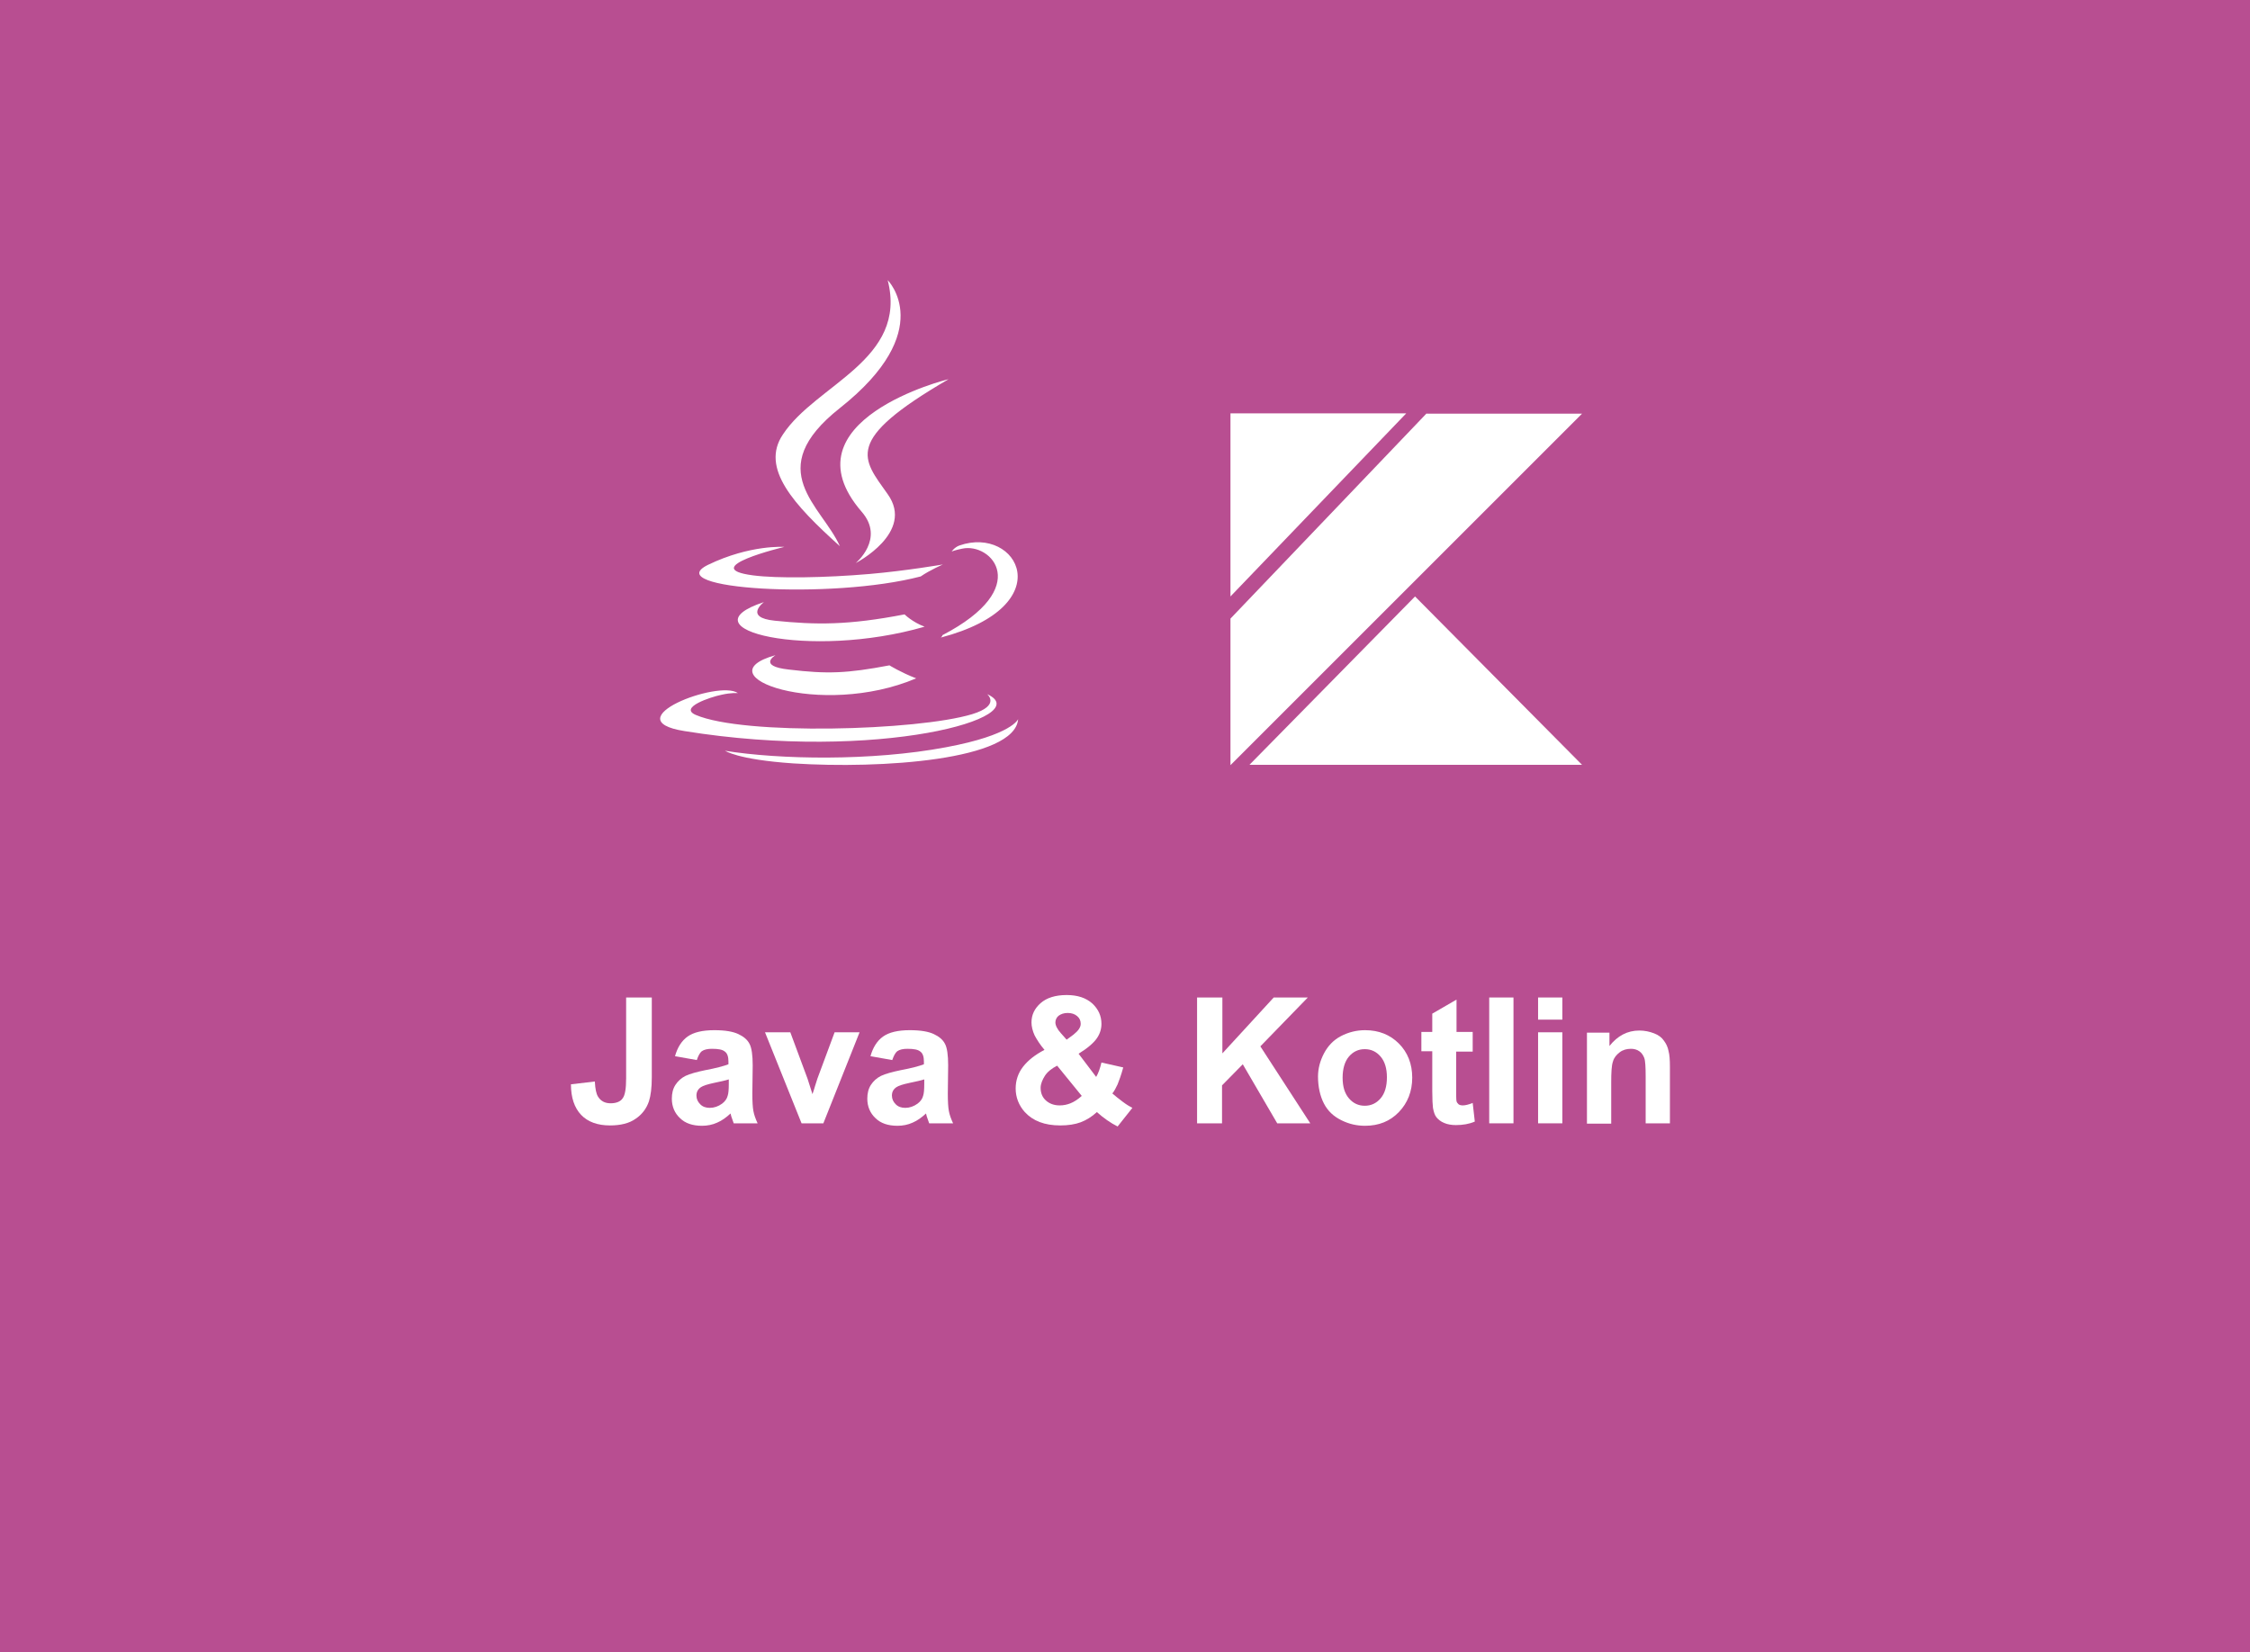
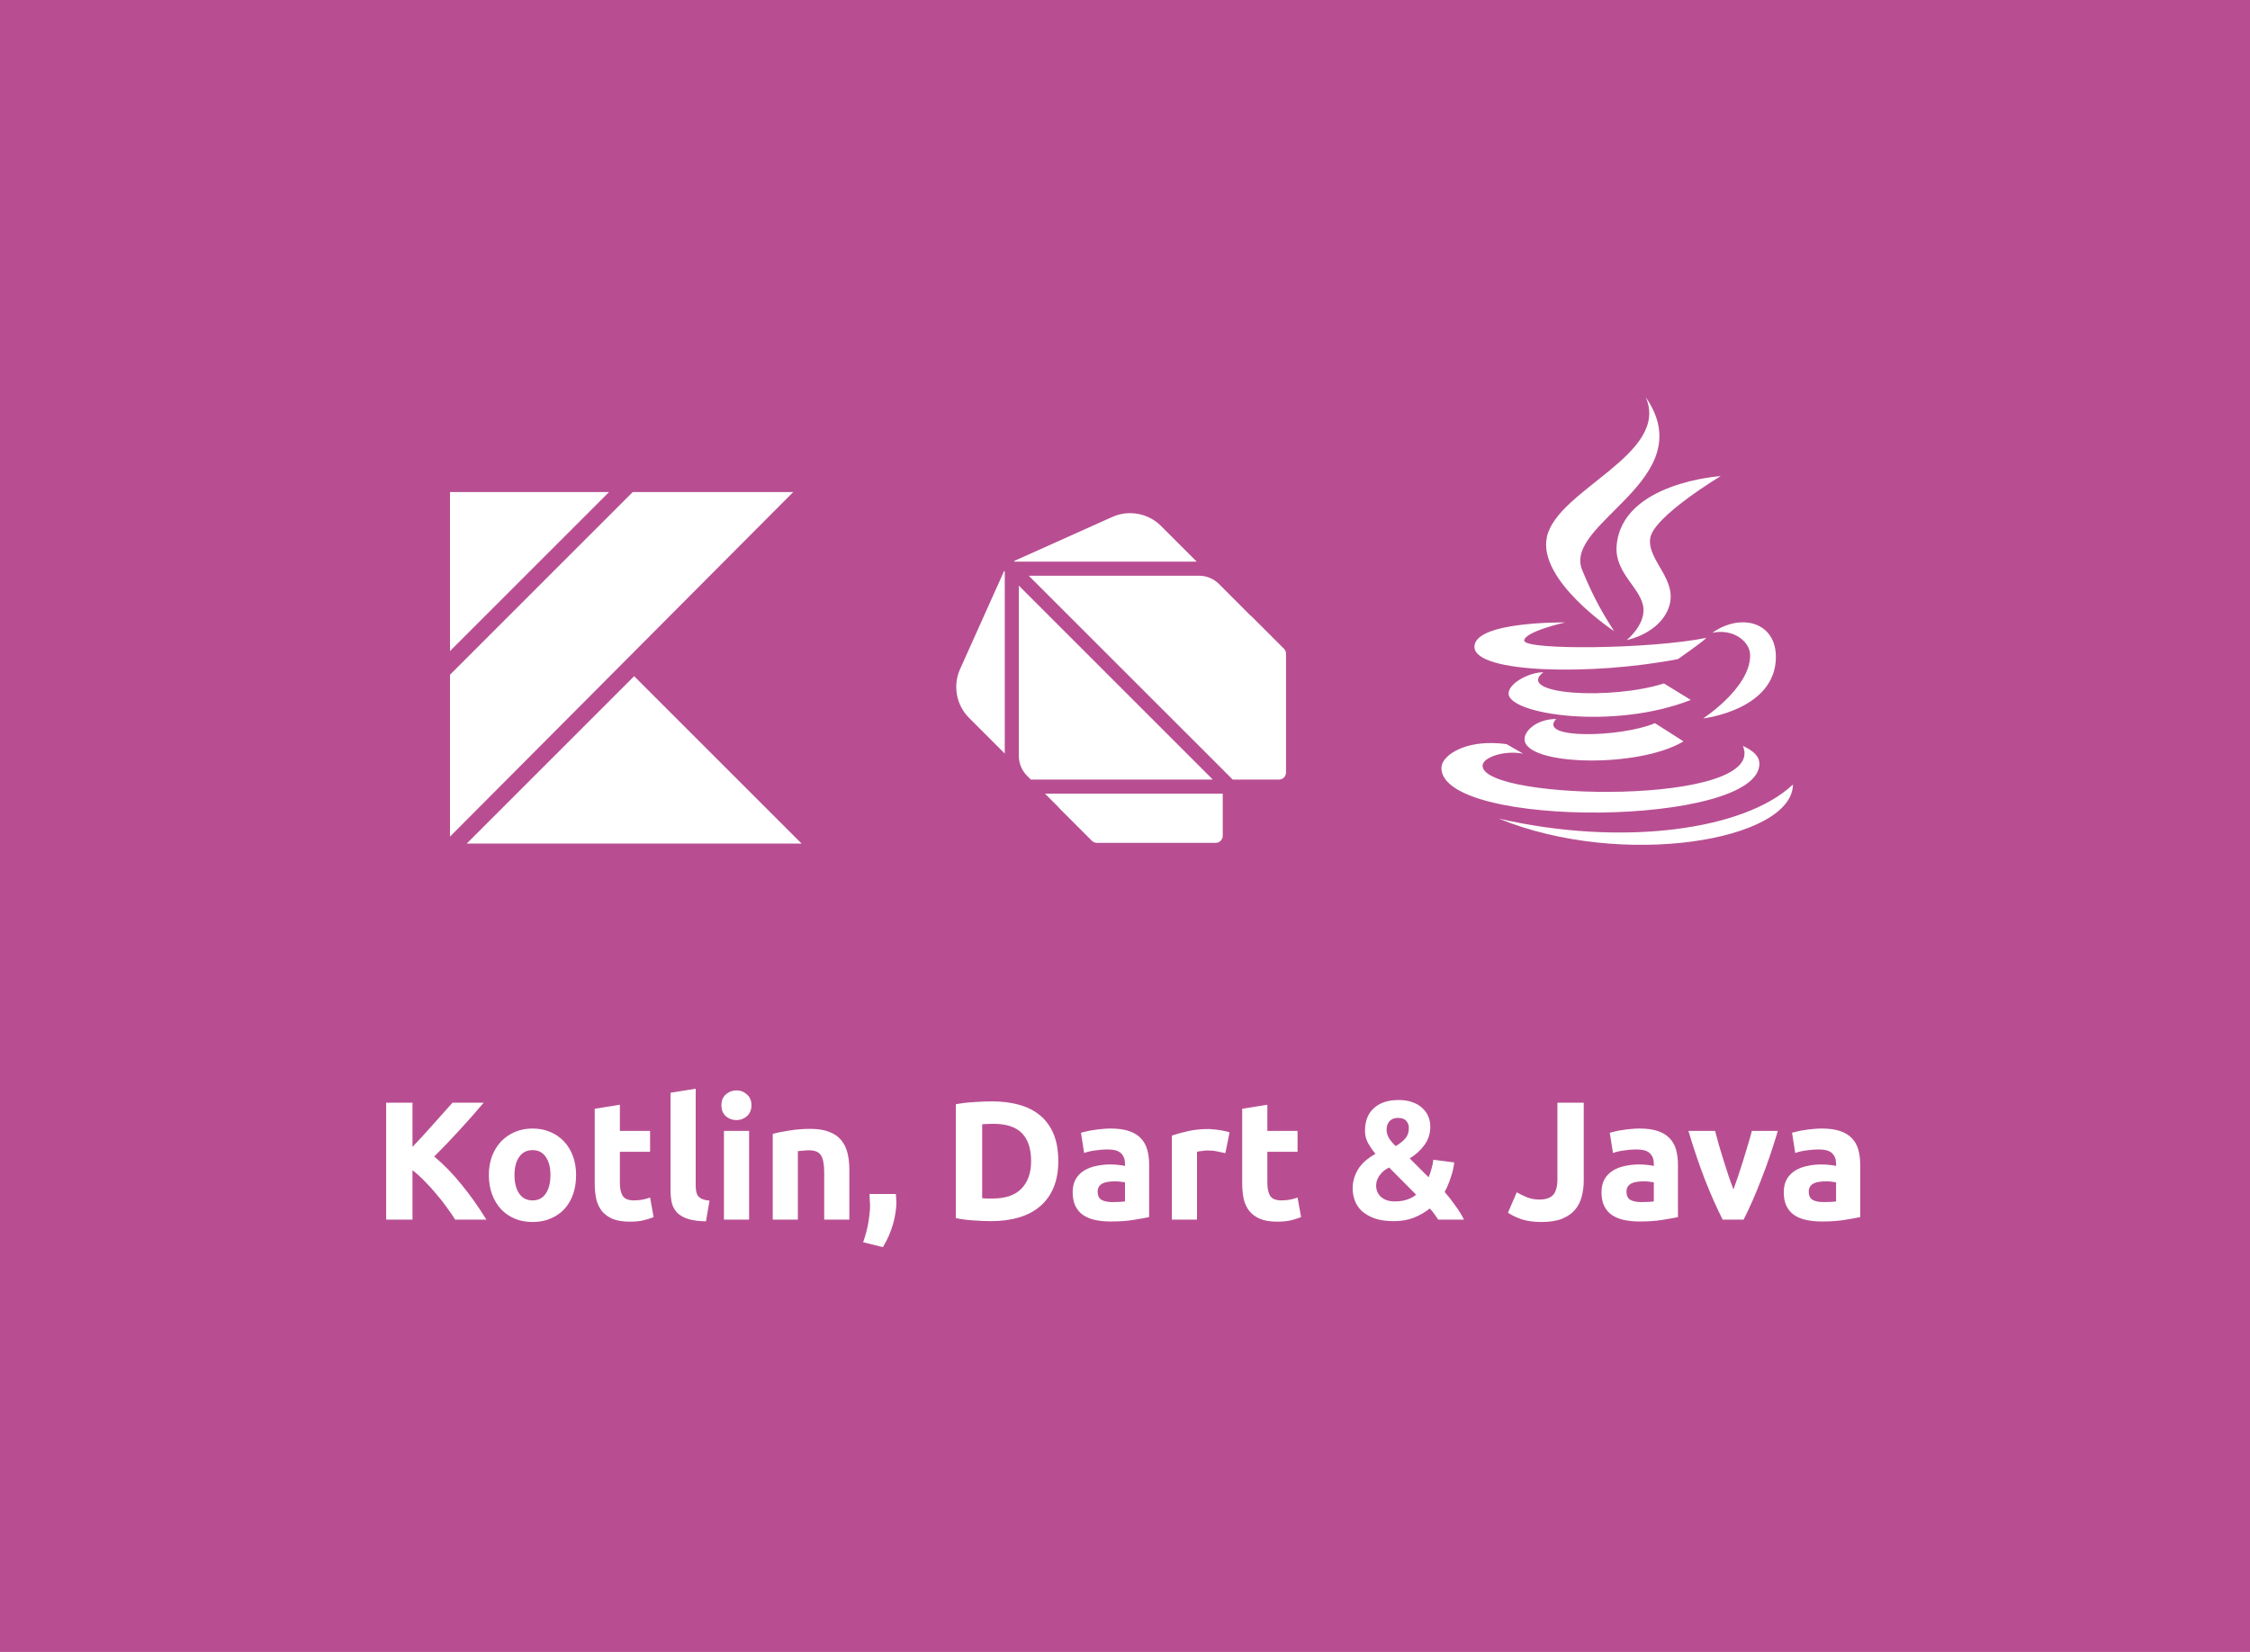
- <svg xmlns="http://www.w3.org/2000/svg" version="1.1" x="0px" y="0px" width="640px" height="470px" viewBox="0 0 640 470" style="enable-background:new 0 0 640 470;" xml:space="preserve">
-   <style type="text/css">
- 	.st0{fill:#B84E91;}
- 	.st1{fill:#FFFFFF;}
- 	.st2{fill-rule:evenodd;clip-rule:evenodd;fill:#FFFFFF;}
- 	.st3{fill:#E6E7E8;}
- 	.st4{fill:url(#SVGID_1_);stroke:#FFFFFF;stroke-width:5;stroke-miterlimit:10;}
- </style>
-   <g id="Layer_1">
-     <rect y="-85" class="st0" width="640" height="640" />
-     <path class="st1" d="M220.6,186.4c0,0-5.3,3.1,3.8,4.1c10.9,1.3,16.5,1.1,28.6-1.2c0,0,3.2,2,7.6,3.7   C233.5,204.5,199.4,192.3,220.6,186.4 M217.3,171.3c0,0-5.9,4.4,3.1,5.3c11.7,1.2,20.9,1.3,36.9-1.8c0,0,2.2,2.2,5.7,3.5   C230.3,187.8,193.9,179,217.3,171.3 M245.1,145.6c6.7,7.7-1.7,14.6-1.7,14.6s16.9-8.7,9.1-19.6c-7.2-10.2-12.8-15.2,17.3-32.7   C269.8,107.8,222.6,119.6,245.1,145.6 M280.8,197.5c0,0,3.9,3.2-4.3,5.7c-15.6,4.7-64.9,6.1-78.6,0.2c-4.9-2.1,4.3-5.1,7.2-5.7   c3-0.7,4.8-0.5,4.8-0.5c-5.5-3.9-35.4,7.6-15.2,10.8C249.8,216.9,295.1,204,280.8,197.5 M223.1,155.6c0,0-25.1,6-8.9,8.1   c6.8,0.9,20.5,0.7,33.2-0.4c10.4-0.9,20.8-2.7,20.8-2.7s-3.7,1.6-6.3,3.4c-25.5,6.7-74.6,3.6-60.5-3.3   C213.4,154.9,223.1,155.6,223.1,155.6 M268.1,180.7c25.9-13.5,13.9-26.4,5.6-24.6c-2,0.4-3,0.8-3,0.8s0.8-1.2,2.2-1.7   c16.5-5.8,29.2,17.1-5.3,26.2C267.6,181.4,268,181.1,268.1,180.7 M252.5,79.7c0,0,14.3,14.3-13.6,36.4c-22.4,17.7-5.1,27.8,0,39.3   c-13.1-11.8-22.7-22.2-16.2-31.8C232.1,109.3,258.3,102.4,252.5,79.7 M225.7,217.2c24.8,1.6,63-0.9,63.9-12.6c0,0-1.7,4.5-20.5,8   c-21.2,4-47.4,3.5-62.9,1C206.2,213.5,209.4,216.1,225.7,217.2" />
-     <path class="st1" d="M355.4,217.6l47.1-47.9l47.5,47.9H355.4z M350,117.6h50l-50,52.1V117.6z M405.8,117.6L350,176v41.7l50-50   l50-50H405.8z" />
-     <g>
-       <path class="st1" d="M178.2,283.8h7.2v22.7c0,3-0.3,5.2-0.8,6.8c-0.7,2.1-2,3.8-3.8,5c-1.8,1.3-4.3,1.9-7.3,1.9    c-3.5,0-6.3-1-8.2-3s-2.9-4.9-2.9-8.7l6.8-0.8c0.1,2.1,0.4,3.5,0.9,4.3c0.8,1.3,2,1.9,3.6,1.9c1.6,0,2.8-0.5,3.4-1.4    c0.7-0.9,1-2.8,1-5.7V283.8z" />
-       <path class="st1" d="M198.2,301.6l-6.2-1.1c0.7-2.5,1.9-4.4,3.6-5.6c1.7-1.2,4.2-1.8,7.6-1.8c3.1,0,5.3,0.4,6.8,1.1    c1.5,0.7,2.6,1.6,3.2,2.8c0.6,1.1,0.9,3.2,0.9,6.1l-0.1,8c0,2.3,0.1,4,0.3,5c0.2,1.1,0.6,2.2,1.2,3.5h-6.8c-0.2-0.5-0.4-1.1-0.7-2    c-0.1-0.4-0.2-0.7-0.2-0.8c-1.2,1.1-2.4,2-3.8,2.6c-1.3,0.6-2.8,0.9-4.3,0.9c-2.7,0-4.8-0.7-6.3-2.2c-1.5-1.4-2.3-3.3-2.3-5.5    c0-1.5,0.3-2.8,1-3.9c0.7-1.1,1.7-2,2.9-2.6c1.3-0.6,3.1-1.1,5.5-1.6c3.2-0.6,5.4-1.2,6.7-1.7V302c0-1.3-0.3-2.3-1-2.8    c-0.7-0.6-1.9-0.8-3.7-0.8c-1.2,0-2.2,0.2-2.9,0.7C199.1,299.5,198.6,300.4,198.2,301.6z M207.3,307.1c-0.9,0.3-2.3,0.6-4.2,1    c-1.9,0.4-3.1,0.8-3.7,1.2c-0.9,0.6-1.3,1.4-1.3,2.4c0,1,0.4,1.8,1.1,2.5c0.7,0.7,1.6,1,2.7,1c1.2,0,2.4-0.4,3.5-1.2    c0.8-0.6,1.4-1.4,1.6-2.3c0.2-0.6,0.3-1.7,0.3-3.3V307.1z" />
-       <path class="st1" d="M228,319.6l-10.4-25.9h7.2l4.9,13.2l1.4,4.4c0.4-1.1,0.6-1.9,0.7-2.2c0.2-0.7,0.5-1.5,0.7-2.2l4.9-13.2h7.1    l-10.3,25.9H228z" />
-       <path class="st1" d="M253.8,301.6l-6.2-1.1c0.7-2.5,1.9-4.4,3.6-5.6c1.7-1.2,4.2-1.8,7.6-1.8c3.1,0,5.3,0.4,6.8,1.1    c1.5,0.7,2.6,1.6,3.2,2.8c0.6,1.1,0.9,3.2,0.9,6.1l-0.1,8c0,2.3,0.1,4,0.3,5c0.2,1.1,0.6,2.2,1.2,3.5h-6.8c-0.2-0.5-0.4-1.1-0.7-2    c-0.1-0.4-0.2-0.7-0.2-0.8c-1.2,1.1-2.4,2-3.8,2.6c-1.3,0.6-2.8,0.9-4.3,0.9c-2.7,0-4.8-0.7-6.3-2.2c-1.5-1.4-2.3-3.3-2.3-5.5    c0-1.5,0.3-2.8,1-3.9c0.7-1.1,1.7-2,2.9-2.6c1.3-0.6,3.1-1.1,5.5-1.6c3.2-0.6,5.4-1.2,6.7-1.7V302c0-1.3-0.3-2.3-1-2.8    c-0.7-0.6-1.9-0.8-3.7-0.8c-1.2,0-2.2,0.2-2.9,0.7C254.7,299.5,254.2,300.4,253.8,301.6z M262.9,307.1c-0.9,0.3-2.3,0.6-4.2,1    c-1.9,0.4-3.1,0.8-3.7,1.2c-0.9,0.6-1.3,1.4-1.3,2.4c0,1,0.4,1.8,1.1,2.5c0.7,0.7,1.6,1,2.7,1c1.2,0,2.4-0.4,3.5-1.2    c0.8-0.6,1.4-1.4,1.6-2.3c0.2-0.6,0.3-1.7,0.3-3.3V307.1z" />
-       <path class="st1" d="M322.1,315.2l-4.2,5.3c-2-1-4-2.4-5.9-4.1c-1.4,1.3-3,2.3-4.6,2.9c-1.6,0.6-3.6,0.9-5.8,0.9    c-4.5,0-7.8-1.3-10.1-3.8c-1.7-1.9-2.6-4.2-2.6-6.7c0-2.3,0.7-4.4,2.1-6.2s3.4-3.4,6.1-4.8c-1.2-1.4-2.1-2.8-2.8-4.1    c-0.6-1.3-0.9-2.6-0.9-3.7c0-2.2,0.9-4,2.6-5.5c1.7-1.5,4.2-2.3,7.4-2.3c3.1,0,5.5,0.8,7.3,2.4c1.7,1.6,2.6,3.5,2.6,5.8    c0,1.4-0.4,2.8-1.3,4.1c-0.9,1.3-2.6,2.8-5.2,4.4l5,6.6c0.6-1,1.1-2.4,1.5-4.1l6.2,1.4c-0.6,2.2-1.2,3.8-1.6,4.8    c-0.5,1-0.9,1.9-1.5,2.6c0.8,0.7,1.8,1.5,3,2.4C320.6,314.4,321.5,314.9,322.1,315.2z M300.7,303.2c-1.6,0.8-2.8,1.8-3.5,2.9    s-1.2,2.3-1.2,3.4c0,1.5,0.5,2.7,1.5,3.6c1,0.9,2.3,1.4,3.9,1.4c1.1,0,2.1-0.2,3.1-0.6c1-0.4,2.1-1.1,3.2-2.1L300.7,303.2z     M303.4,295.8l1.9-1.4c1.4-1.1,2.1-2.1,2.1-3.1c0-0.9-0.3-1.6-1-2.2c-0.7-0.6-1.6-0.9-2.7-0.9c-1.1,0-1.9,0.3-2.6,0.8    c-0.6,0.5-0.9,1.2-0.9,1.9c0,0.8,0.5,1.9,1.6,3.1L303.4,295.8z" />
-       <path class="st1" d="M340.5,319.6v-35.8h7.2v15.9l14.6-15.9h9.7l-13.5,13.9l14.2,21.9h-9.4l-9.8-16.8l-5.9,6v10.8H340.5z" />
-       <path class="st1" d="M374.9,306.3c0-2.3,0.6-4.5,1.7-6.6c1.1-2.1,2.7-3.8,4.8-4.9c2.1-1.1,4.4-1.7,6.9-1.7c3.9,0,7.1,1.3,9.6,3.8    c2.5,2.5,3.8,5.8,3.8,9.7c0,3.9-1.3,7.2-3.8,9.8c-2.5,2.6-5.7,3.9-9.6,3.9c-2.4,0-4.6-0.5-6.8-1.6c-2.2-1.1-3.8-2.6-4.9-4.7    S374.9,309.2,374.9,306.3z M381.9,306.6c0,2.6,0.6,4.5,1.8,5.9s2.7,2.1,4.5,2.1c1.8,0,3.3-0.7,4.5-2.1c1.2-1.4,1.8-3.4,1.8-6    c0-2.5-0.6-4.5-1.8-5.9c-1.2-1.4-2.7-2.1-4.5-2.1c-1.8,0-3.3,0.7-4.5,2.1S381.9,304.1,381.9,306.6z" />
-       <path class="st1" d="M418.9,293.7v5.5h-4.7v10.4c0,2.1,0,3.3,0.1,3.7c0.1,0.4,0.3,0.6,0.6,0.9c0.3,0.2,0.7,0.3,1.2,0.3    c0.6,0,1.6-0.2,2.8-0.7l0.6,5.3c-1.6,0.7-3.4,1-5.4,1c-1.2,0-2.4-0.2-3.3-0.6c-1-0.4-1.7-1-2.2-1.6s-0.8-1.6-1-2.7    c-0.1-0.8-0.2-2.4-0.2-4.8v-11.3h-3.1v-5.5h3.1v-5.2l6.9-4v9.2H418.9z" />
-       <path class="st1" d="M423.6,319.6v-35.8h6.9v35.8H423.6z" />
-       <path class="st1" d="M437.5,290.1v-6.3h6.9v6.3H437.5z M437.5,319.6v-25.9h6.9v25.9H437.5z" />
-       <path class="st1" d="M475,319.6h-6.9v-13.2c0-2.8-0.1-4.6-0.4-5.4c-0.3-0.8-0.8-1.5-1.4-1.9c-0.7-0.5-1.5-0.7-2.4-0.7    c-1.2,0-2.3,0.3-3.2,1c-0.9,0.7-1.6,1.5-1.9,2.6c-0.4,1.1-0.5,3.1-0.5,6v11.7h-6.9v-25.9h6.4v3.8c2.3-2.9,5.1-4.4,8.5-4.4    c1.5,0,2.9,0.3,4.2,0.8c1.3,0.5,2.2,1.2,2.8,2.1c0.6,0.8,1.1,1.8,1.3,2.9c0.3,1.1,0.4,2.6,0.4,4.6V319.6z" />
-     </g>
+ <svg xmlns="http://www.w3.org/2000/svg" width="640" height="470" viewBox="0 0 640 470" fill="none">
+   <g clip-path="url(#clip0_1_2)">
+     <path d="M640 0H0V470H640V0Z" fill="#B84E91" />
+     <path d="M129.472 347C128.8 345.912 128 344.744 127.072 343.496C126.176 342.216 125.184 340.952 124.096 339.704C123.04 338.424 121.936 337.208 120.784 336.056C119.632 334.872 118.48 333.832 117.328 332.936V347H109.84V313.736H117.328V326.312C119.28 324.264 121.232 322.136 123.184 319.928C125.168 317.688 127.008 315.624 128.704 313.736H137.584C135.312 316.424 133.024 319.016 130.72 321.512C128.448 324.008 126.048 326.52 123.52 329.048C126.176 331.256 128.736 333.88 131.2 336.92C133.696 339.96 136.08 343.32 138.352 347H129.472ZM163.867 334.328C163.867 336.312 163.579 338.136 163.003 339.8C162.427 341.432 161.595 342.84 160.507 344.024C159.419 345.176 158.107 346.072 156.571 346.712C155.067 347.352 153.371 347.672 151.483 347.672C149.627 347.672 147.931 347.352 146.395 346.712C144.891 346.072 143.595 345.176 142.507 344.024C141.419 342.84 140.571 341.432 139.963 339.8C139.355 338.136 139.051 336.312 139.051 334.328C139.051 332.344 139.355 330.536 139.963 328.904C140.603 327.272 141.467 325.88 142.555 324.728C143.675 323.576 144.987 322.68 146.491 322.04C148.027 321.4 149.691 321.08 151.483 321.08C153.307 321.08 154.971 321.4 156.475 322.04C158.011 322.68 159.323 323.576 160.411 324.728C161.499 325.88 162.347 327.272 162.955 328.904C163.563 330.536 163.867 332.344 163.867 334.328ZM156.571 334.328C156.571 332.12 156.123 330.392 155.227 329.144C154.363 327.864 153.115 327.224 151.483 327.224C149.851 327.224 148.587 327.864 147.691 329.144C146.795 330.392 146.347 332.12 146.347 334.328C146.347 336.536 146.795 338.296 147.691 339.608C148.587 340.888 149.851 341.528 151.483 341.528C153.115 341.528 154.363 340.888 155.227 339.608C156.123 338.296 156.571 336.536 156.571 334.328ZM169.167 315.464L176.319 314.312V321.752H184.911V327.704H176.319V336.584C176.319 338.088 176.575 339.288 177.087 340.184C177.631 341.08 178.703 341.528 180.303 341.528C181.071 341.528 181.855 341.464 182.655 341.336C183.487 341.176 184.239 340.968 184.911 340.712L185.919 346.28C185.055 346.632 184.095 346.936 183.039 347.192C181.983 347.448 180.687 347.576 179.151 347.576C177.199 347.576 175.583 347.32 174.303 346.808C173.023 346.264 171.999 345.528 171.231 344.6C170.463 343.64 169.919 342.488 169.599 341.144C169.311 339.8 169.167 338.312 169.167 336.68V315.464ZM200.815 347.48C198.735 347.448 197.039 347.224 195.727 346.808C194.447 346.392 193.423 345.816 192.655 345.08C191.919 344.312 191.407 343.4 191.119 342.344C190.863 341.256 190.735 340.04 190.735 338.696V310.904L197.887 309.752V337.256C197.887 337.896 197.935 338.472 198.031 338.984C198.127 339.496 198.303 339.928 198.559 340.28C198.847 340.632 199.247 340.92 199.759 341.144C200.271 341.368 200.959 341.512 201.823 341.576L200.815 347.48ZM213.075 347H205.923V321.752H213.075V347ZM213.747 314.456C213.747 315.768 213.315 316.808 212.451 317.576C211.619 318.312 210.627 318.68 209.475 318.68C208.323 318.68 207.315 318.312 206.451 317.576C205.619 316.808 205.203 315.768 205.203 314.456C205.203 313.144 205.619 312.12 206.451 311.384C207.315 310.616 208.323 310.232 209.475 310.232C210.627 310.232 211.619 310.616 212.451 311.384C213.315 312.12 213.747 313.144 213.747 314.456ZM219.798 322.616C221.014 322.264 222.582 321.944 224.502 321.656C226.422 321.336 228.438 321.176 230.549 321.176C232.694 321.176 234.47 321.464 235.878 322.04C237.318 322.584 238.454 323.368 239.286 324.392C240.118 325.416 240.71 326.632 241.062 328.04C241.414 329.448 241.59 331.016 241.59 332.744V347H234.438V333.608C234.438 331.304 234.134 329.672 233.526 328.712C232.918 327.752 231.782 327.272 230.118 327.272C229.606 327.272 229.062 327.304 228.486 327.368C227.91 327.4 227.398 327.448 226.95 327.512V347H219.798V322.616ZM254.831 339.704C254.895 340.472 254.927 341.016 254.927 341.336C254.959 341.656 254.975 341.928 254.975 342.152C254.975 343.112 254.879 344.136 254.687 345.224C254.527 346.28 254.287 347.352 253.967 348.44C253.647 349.528 253.247 350.616 252.767 351.704C252.287 352.792 251.743 353.832 251.135 354.824L245.519 353.432C246.255 351.32 246.767 349.336 247.055 347.48C247.343 345.624 247.487 344.088 247.487 342.872C247.487 342.68 247.471 342.44 247.439 342.152C247.439 341.832 247.423 341.512 247.391 341.192C247.391 340.872 247.375 340.568 247.343 340.28C247.343 339.992 247.343 339.8 247.343 339.704H254.831ZM279.375 340.904C279.727 340.936 280.127 340.968 280.575 341C281.055 341 281.615 341 282.255 341C285.999 341 288.767 340.056 290.559 338.168C292.383 336.28 293.295 333.672 293.295 330.344C293.295 326.856 292.431 324.216 290.703 322.424C288.975 320.632 286.239 319.736 282.495 319.736C281.983 319.736 281.455 319.752 280.911 319.784C280.367 319.784 279.855 319.816 279.375 319.88V340.904ZM301.023 330.344C301.023 333.224 300.575 335.736 299.679 337.88C298.783 340.024 297.503 341.8 295.839 343.208C294.207 344.616 292.207 345.672 289.839 346.376C287.471 347.08 284.815 347.432 281.871 347.432C280.527 347.432 278.959 347.368 277.167 347.24C275.375 347.144 273.615 346.92 271.887 346.568V314.168C273.615 313.848 275.407 313.64 277.263 313.544C279.151 313.416 280.767 313.352 282.111 313.352C284.959 313.352 287.535 313.672 289.839 314.312C292.175 314.952 294.175 315.96 295.839 317.336C297.503 318.712 298.783 320.472 299.679 322.616C300.575 324.76 301.023 327.336 301.023 330.344ZM316.446 342.008C317.15 342.008 317.822 341.992 318.462 341.96C319.102 341.928 319.614 341.88 319.998 341.816V336.392C319.71 336.328 319.278 336.264 318.702 336.2C318.126 336.136 317.598 336.104 317.118 336.104C316.446 336.104 315.806 336.152 315.198 336.248C314.622 336.312 314.11 336.456 313.662 336.68C313.214 336.904 312.862 337.208 312.606 337.592C312.35 337.976 312.222 338.456 312.222 339.032C312.222 340.152 312.59 340.936 313.326 341.384C314.094 341.8 315.134 342.008 316.446 342.008ZM315.87 321.08C317.982 321.08 319.742 321.32 321.15 321.8C322.558 322.28 323.678 322.968 324.51 323.864C325.374 324.76 325.982 325.848 326.334 327.128C326.686 328.408 326.862 329.832 326.862 331.4V346.28C325.838 346.504 324.414 346.76 322.59 347.048C320.766 347.368 318.558 347.528 315.966 347.528C314.334 347.528 312.846 347.384 311.502 347.096C310.19 346.808 309.054 346.344 308.094 345.704C307.134 345.032 306.398 344.168 305.886 343.112C305.374 342.056 305.118 340.76 305.118 339.224C305.118 337.752 305.406 336.504 305.982 335.48C306.59 334.456 307.39 333.64 308.382 333.032C309.374 332.424 310.51 331.992 311.79 331.736C313.07 331.448 314.398 331.304 315.773 331.304C316.702 331.304 317.518 331.352 318.222 331.448C318.958 331.512 319.55 331.608 319.998 331.736V331.064C319.998 329.848 319.63 328.872 318.894 328.136C318.158 327.4 316.878 327.032 315.054 327.032C313.838 327.032 312.638 327.128 311.454 327.32C310.27 327.48 309.246 327.72 308.382 328.04L307.47 322.28C307.886 322.152 308.398 322.024 309.006 321.896C309.646 321.736 310.334 321.608 311.07 321.512C311.806 321.384 312.574 321.288 313.374 321.224C314.206 321.128 315.038 321.08 315.87 321.08ZM348.545 328.088C347.905 327.928 347.153 327.768 346.289 327.608C345.425 327.416 344.497 327.32 343.505 327.32C343.057 327.32 342.513 327.368 341.873 327.464C341.265 327.528 340.801 327.608 340.481 327.704V347H333.329V323.096C334.609 322.648 336.113 322.232 337.841 321.848C339.601 321.432 341.553 321.224 343.697 321.224C344.081 321.224 344.545 321.256 345.089 321.32C345.633 321.352 346.177 321.416 346.721 321.512C347.265 321.576 347.809 321.672 348.353 321.8C348.897 321.896 349.361 322.024 349.745 322.184L348.545 328.088ZM353.339 315.464L360.491 314.312V321.752H369.083V327.704H360.491V336.584C360.491 338.088 360.747 339.288 361.259 340.184C361.803 341.08 362.875 341.528 364.475 341.528C365.243 341.528 366.027 341.464 366.827 341.336C367.659 341.176 368.411 340.968 369.083 340.712L370.091 346.28C369.227 346.632 368.267 346.936 367.211 347.192C366.155 347.448 364.859 347.576 363.323 347.576C361.371 347.576 359.755 347.32 358.475 346.808C357.195 346.264 356.171 345.528 355.403 344.6C354.635 343.64 354.091 342.488 353.771 341.144C353.483 339.8 353.339 338.312 353.339 336.68V315.464ZM384.758 338.168C384.758 336.952 384.934 335.848 385.286 334.856C385.638 333.832 386.102 332.92 386.678 332.12C387.286 331.288 387.974 330.568 388.742 329.96C389.542 329.32 390.374 328.76 391.238 328.28C390.47 327.352 389.782 326.36 389.174 325.304C388.566 324.216 388.262 323.032 388.262 321.752C388.262 318.936 389.11 316.776 390.806 315.272C392.502 313.736 394.838 312.968 397.814 312.968C399.318 312.968 400.63 313.176 401.75 313.592C402.87 313.976 403.798 314.52 404.534 315.224C405.302 315.896 405.878 316.696 406.262 317.624C406.646 318.52 406.838 319.496 406.838 320.552C406.838 322.504 406.278 324.248 405.158 325.784C404.07 327.288 402.678 328.552 400.982 329.576L406.358 334.952C406.646 334.312 406.918 333.512 407.174 332.552C407.462 331.56 407.638 330.696 407.702 329.96L413.654 330.728C413.59 331.336 413.478 332.008 413.318 332.744C413.158 333.448 412.95 334.168 412.694 334.904C412.47 335.64 412.198 336.376 411.878 337.112C411.59 337.848 411.27 338.52 410.918 339.128C411.942 340.28 412.934 341.544 413.894 342.92C414.886 344.264 415.734 345.624 416.438 347H409.094C408.838 346.584 408.486 346.072 408.038 345.464C407.59 344.824 407.142 344.28 406.694 343.832C405.414 344.856 403.926 345.72 402.23 346.424C400.534 347.096 398.63 347.432 396.518 347.432C394.278 347.432 392.406 347.16 390.902 346.616C389.398 346.04 388.182 345.32 387.254 344.456C386.358 343.56 385.718 342.568 385.334 341.48C384.95 340.36 384.758 339.256 384.758 338.168ZM391.43 337.448C391.43 337.928 391.526 338.424 391.718 338.936C391.91 339.448 392.214 339.928 392.63 340.376C393.078 340.792 393.638 341.144 394.31 341.432C394.982 341.688 395.798 341.816 396.758 341.816C398.102 341.816 399.27 341.64 400.262 341.288C401.286 340.936 402.134 340.472 402.806 339.896L395.126 332.168C394.678 332.392 394.23 332.664 393.782 332.984C393.366 333.304 392.982 333.688 392.63 334.136C392.278 334.552 391.99 335.032 391.766 335.576C391.542 336.12 391.43 336.744 391.43 337.448ZM400.742 320.888C400.742 320.152 400.502 319.496 400.022 318.92C399.542 318.344 398.742 318.056 397.622 318.056C396.598 318.056 395.798 318.376 395.222 319.016C394.678 319.624 394.406 320.424 394.406 321.416C394.406 322.248 394.646 323.064 395.126 323.864C395.606 324.632 396.23 325.368 396.998 326.072C398.022 325.496 398.902 324.808 399.638 324.008C400.374 323.208 400.742 322.168 400.742 320.888ZM450.485 335.816C450.485 337.448 450.293 338.984 449.909 340.424C449.557 341.864 448.917 343.128 447.989 344.216C447.093 345.272 445.861 346.12 444.293 346.76C442.757 347.368 440.805 347.672 438.437 347.672C436.261 347.672 434.389 347.416 432.821 346.904C431.253 346.36 429.957 345.736 428.933 345.032L431.429 339.224C432.357 339.768 433.349 340.248 434.405 340.664C435.461 341.08 436.613 341.288 437.861 341.288C439.685 341.288 440.997 340.84 441.797 339.944C442.597 339.048 442.997 337.544 442.997 335.432V313.736H450.485V335.816ZM466.867 342.008C467.571 342.008 468.243 341.992 468.883 341.96C469.523 341.928 470.035 341.88 470.419 341.816V336.392C470.131 336.328 469.699 336.264 469.123 336.2C468.547 336.136 468.019 336.104 467.539 336.104C466.867 336.104 466.227 336.152 465.619 336.248C465.043 336.312 464.531 336.456 464.083 336.68C463.635 336.904 463.283 337.208 463.027 337.592C462.771 337.976 462.643 338.456 462.643 339.032C462.643 340.152 463.011 340.936 463.747 341.384C464.515 341.8 465.555 342.008 466.867 342.008ZM466.291 321.08C468.403 321.08 470.163 321.32 471.571 321.8C472.979 322.28 474.099 322.968 474.931 323.864C475.795 324.76 476.403 325.848 476.755 327.128C477.107 328.408 477.283 329.832 477.283 331.4V346.28C476.259 346.504 474.835 346.76 473.011 347.048C471.187 347.368 468.979 347.528 466.387 347.528C464.755 347.528 463.267 347.384 461.923 347.096C460.611 346.808 459.475 346.344 458.515 345.704C457.555 345.032 456.819 344.168 456.307 343.112C455.795 342.056 455.539 340.76 455.539 339.224C455.539 337.752 455.827 336.504 456.403 335.48C457.011 334.456 457.811 333.64 458.803 333.032C459.795 332.424 460.931 331.992 462.211 331.736C463.491 331.448 464.819 331.304 466.195 331.304C467.123 331.304 467.939 331.352 468.643 331.448C469.379 331.512 469.971 331.608 470.419 331.736V331.064C470.419 329.848 470.051 328.872 469.315 328.136C468.579 327.4 467.299 327.032 465.475 327.032C464.259 327.032 463.059 327.128 461.875 327.32C460.691 327.48 459.667 327.72 458.803 328.04L457.891 322.28C458.307 322.152 458.819 322.024 459.427 321.896C460.067 321.736 460.755 321.608 461.491 321.512C462.227 321.384 462.995 321.288 463.795 321.224C464.627 321.128 465.459 321.08 466.291 321.08ZM490.005 347C488.373 343.8 486.709 340.056 485.013 335.768C483.349 331.48 481.765 326.808 480.261 321.752H487.845C488.165 323 488.533 324.36 488.949 325.832C489.397 327.272 489.845 328.744 490.293 330.248C490.773 331.72 491.237 333.16 491.685 334.568C492.165 335.976 492.629 337.256 493.077 338.408C493.493 337.256 493.941 335.976 494.421 334.568C494.901 333.16 495.365 331.72 495.813 330.248C496.293 328.744 496.741 327.272 497.157 325.832C497.605 324.36 497.989 323 498.309 321.752H505.701C504.197 326.808 502.597 331.48 500.901 335.768C499.237 340.056 497.589 343.8 495.957 347H490.005ZM518.711 342.008C519.415 342.008 520.087 341.992 520.727 341.96C521.367 341.928 521.879 341.88 522.263 341.816V336.392C521.975 336.328 521.543 336.264 520.967 336.2C520.391 336.136 519.863 336.104 519.383 336.104C518.711 336.104 518.071 336.152 517.463 336.248C516.887 336.312 516.375 336.456 515.927 336.68C515.479 336.904 515.127 337.208 514.871 337.592C514.615 337.976 514.487 338.456 514.487 339.032C514.487 340.152 514.855 340.936 515.591 341.384C516.359 341.8 517.399 342.008 518.711 342.008ZM518.135 321.08C520.247 321.08 522.007 321.32 523.415 321.8C524.823 322.28 525.943 322.968 526.775 323.864C527.639 324.76 528.247 325.848 528.599 327.128C528.951 328.408 529.127 329.832 529.127 331.4V346.28C528.103 346.504 526.679 346.76 524.855 347.048C523.031 347.368 520.823 347.528 518.231 347.528C516.599 347.528 515.111 347.384 513.767 347.096C512.455 346.808 511.319 346.344 510.359 345.704C509.399 345.032 508.663 344.168 508.151 343.112C507.639 342.056 507.383 340.76 507.383 339.224C507.383 337.752 507.671 336.504 508.247 335.48C508.855 334.456 509.655 333.64 510.647 333.032C511.639 332.424 512.775 331.992 514.055 331.736C515.335 331.448 516.663 331.304 518.039 331.304C518.967 331.304 519.783 331.352 520.487 331.448C521.223 331.512 521.815 331.608 522.263 331.736V331.064C522.263 329.848 521.895 328.872 521.159 328.136C520.423 327.4 519.143 327.032 517.319 327.032C516.103 327.032 514.903 327.128 513.719 327.32C512.535 327.48 511.511 327.72 510.647 328.04L509.735 322.28C510.151 322.152 510.663 322.024 511.271 321.896C511.911 321.736 512.599 321.608 513.335 321.512C514.071 321.384 514.839 321.288 515.639 321.224C516.471 321.128 517.303 321.08 518.135 321.08Z" fill="white" />
+     <path d="M228 240H132.762L180.381 192.381L228 240ZM225.619 140L128 238.024V191.976L179.976 140H225.619ZM173.238 140L128 185.238V140H173.238Z" fill="white" />
+     <path d="M468.121 113C475.127 129.212 443.002 139.224 440.016 152.729C437.279 165.14 459.104 179.561 459.124 179.561C455.81 174.425 453.372 170.195 450.048 162.204C444.425 148.689 484.293 136.457 468.121 113ZM489.459 135.452C489.459 135.452 461.274 137.264 459.841 155.277C459.204 163.299 467.255 167.518 467.484 173.35C467.673 178.117 462.707 182.108 462.707 182.108C462.707 182.108 471.744 180.387 474.57 173.111C477.705 165.04 468.459 159.586 469.395 153.127C470.291 146.947 489.459 135.452 489.459 135.452ZM445.191 177.092C445.191 177.092 419.395 176.724 419.395 184.019C419.395 191.643 453.163 192.21 477.277 187.522C477.277 187.522 483.686 183.113 485.398 181.471C469.594 184.696 433.567 185.054 433.567 182.268C433.567 179.7 445.191 177.092 445.191 177.092ZM494.793 177.092C492.265 177.291 489.538 178.267 487.07 180.038C492.882 178.784 497.818 182.387 497.818 186.487C497.818 195.723 484.443 204.401 484.443 204.401C484.443 204.401 505.143 202.053 505.143 186.885C505.143 179.998 500.356 176.654 494.793 177.092ZM438.981 191.264C435.02 191.264 429.108 194.369 429.108 197.315C429.108 203.237 458.885 207.795 480.939 199.146L473.296 194.449C458.348 199.236 430.82 197.674 438.981 191.264ZM442.643 204.561C437.219 204.561 433.646 207.835 433.646 210.293C433.646 217.896 466.041 218.663 478.869 210.93L470.748 205.755C461.164 209.805 437.11 210.422 442.643 204.561ZM424.57 211.408C415.732 211.229 410 215.199 410 218.494C410 236.01 500.446 235.203 500.446 217.299C500.446 214.324 497.012 212.881 495.748 212.204C503.143 229.322 421.704 227.958 421.704 217.857C421.704 215.558 427.695 213.358 433.248 214.433L428.551 211.726C427.168 211.517 425.834 211.438 424.57 211.408ZM510 223.191C496.246 236.229 461.393 240.956 426.322 232.904C461.383 247.256 509.831 239.204 510 223.191Z" fill="white" />
+     <path d="M285.621 162.441L285.801 162.621V214.401L275.621 204.221C272.001 200.601 270.981 195.041 273.081 190.381L285.621 162.441ZM340.401 159.801H288.621L288.441 159.621L316.381 147.081C321.041 144.981 326.601 146.001 330.221 149.621L340.401 159.801ZM344.981 221.801H293.221L292.141 220.721C290.641 219.201 289.801 217.201 289.801 215.061V166.621L344.981 221.801ZM297.221 225.801H347.801V237.801C347.801 238.901 346.901 239.801 345.801 239.801H312.001C311.461 239.801 310.961 239.581 310.581 239.221L301.181 229.821L301.221 229.781L297.221 225.801ZM365.801 186.001V219.801C365.801 220.901 364.901 221.801 363.801 221.801H350.641L292.621 163.801H341.061C343.201 163.801 345.201 164.641 346.721 166.141L355.781 175.221L355.821 175.181L365.221 184.581C365.581 184.961 365.801 185.461 365.801 186.001Z" fill="white" />
  </g>
-   <g id="Guides">
- </g>
+   <defs>
+     <clipPath id="clip0_1_2">
+       <rect width="640" height="470" fill="white" />
+     </clipPath>
+   </defs>
</svg>
